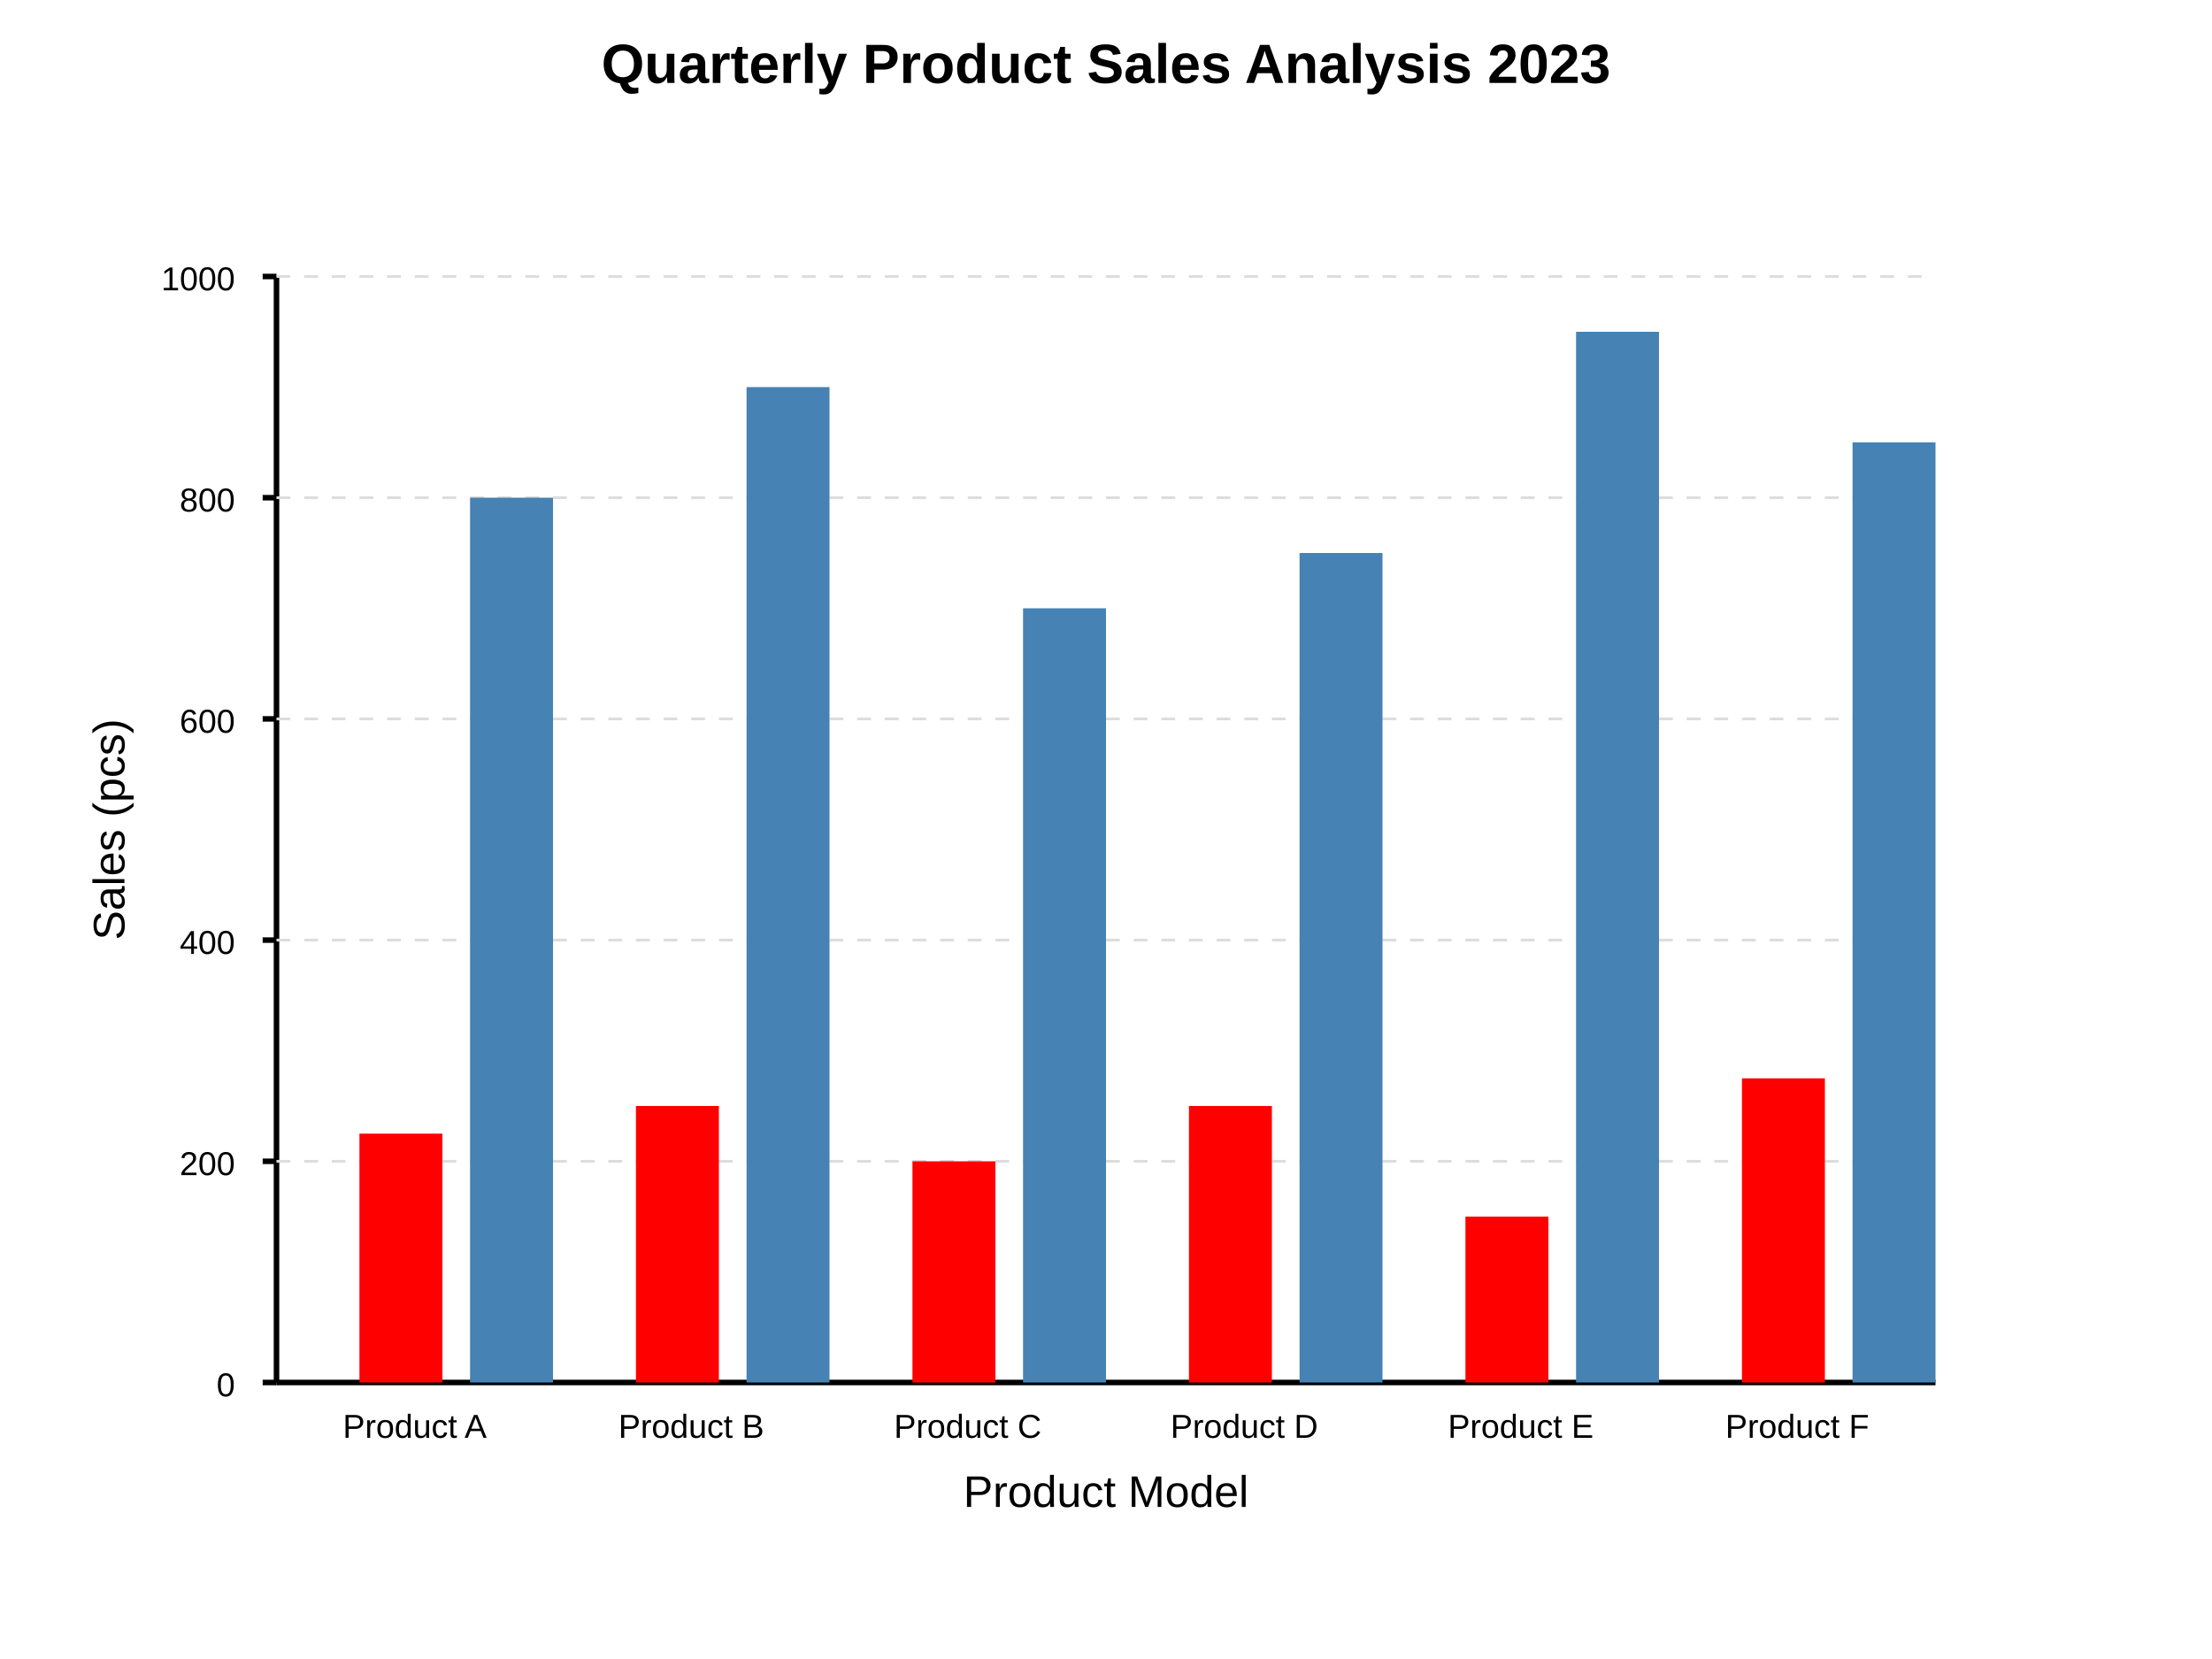
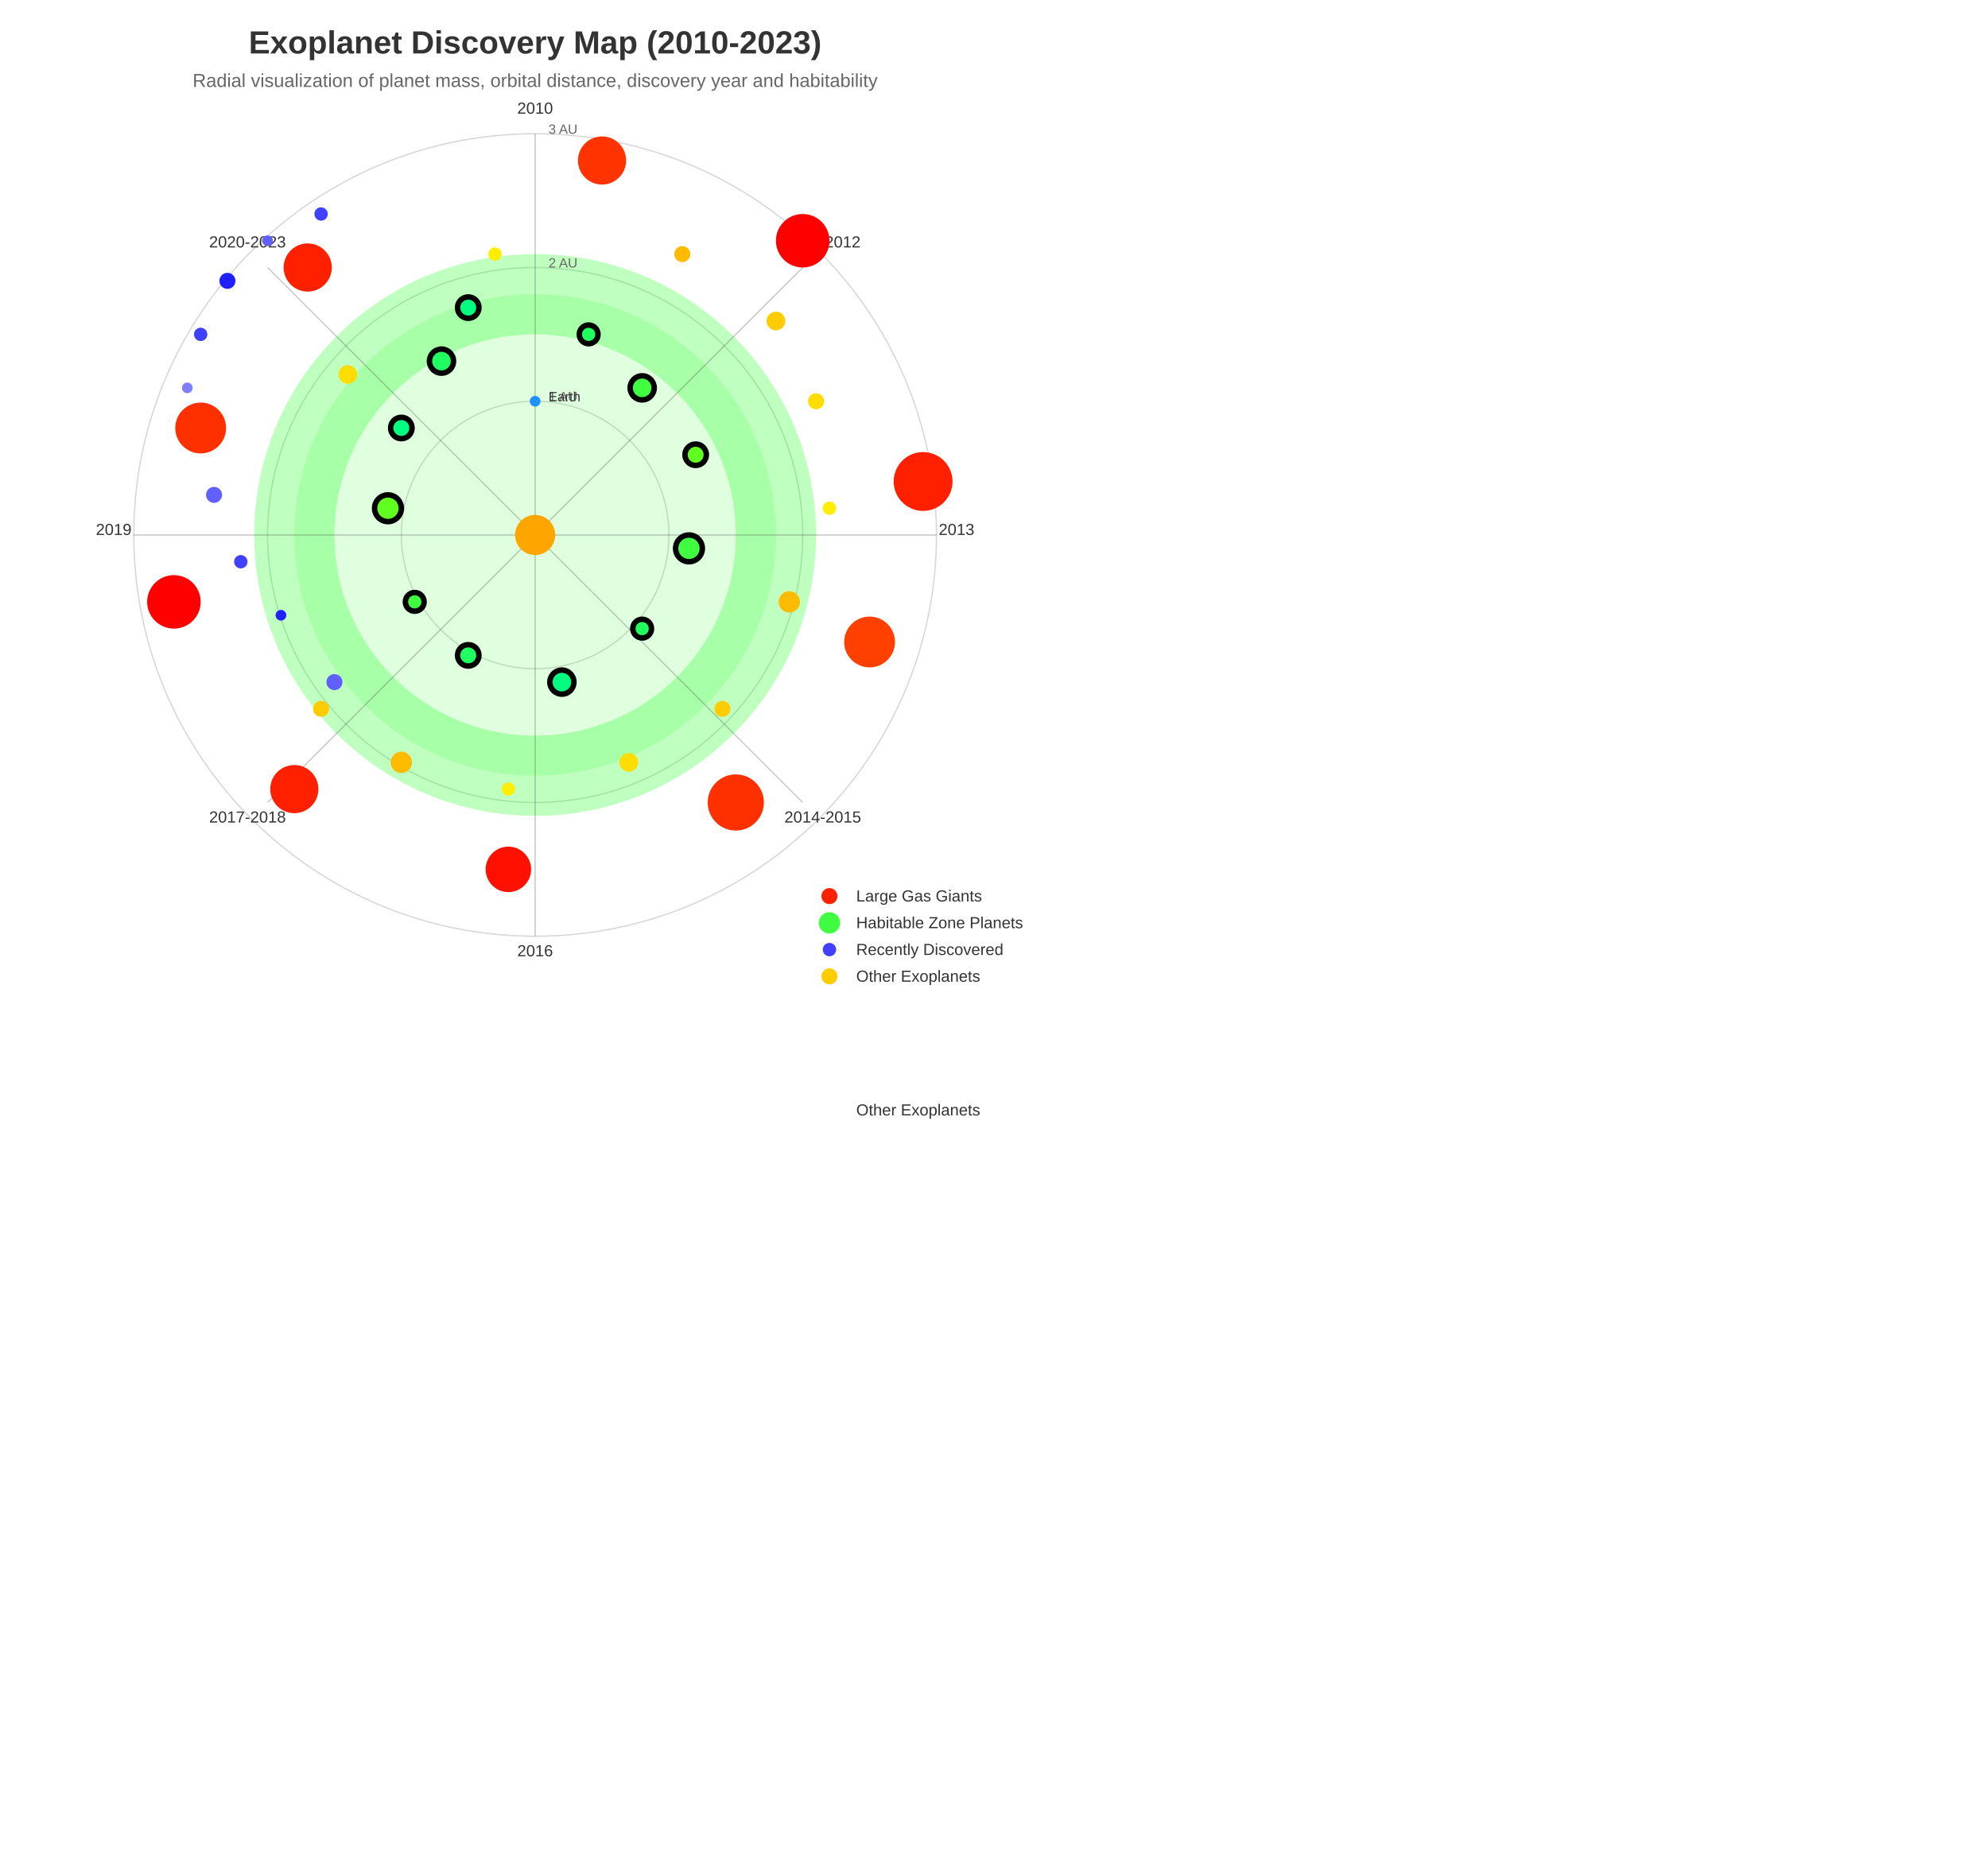
- <svg xmlns="http://www.w3.org/2000/svg" height="600" id="svg" tag_name="svg" version="1.1" width="800">
-   <text font-family="Arial" font-size="20" font-weight="bold" id="text_14" tag_name="svg/text_14" text-anchor="middle" x="400" y="30">
-     Quarterly Product Sales Analysis 2023
+ <svg xmlns="http://www.w3.org/2000/svg" height="1400" id="svg" tag_name="svg" width="1486">
+   <defs id="defs" tag_name="svg/defs">
+     <filter height="200%" id="filter" tag_name="svg/defs/filter" width="200%" x="-50%" y="-50%">
+       <fegaussianblur id="fegaussianblur" result="blur" stdDeviation="3" tag_name="svg/defs/filter/fegaussianblur" />
+       <fecomposite id="fecomposite" in="SourceGraphic" in2="blur" operator="over" tag_name="svg/defs/filter/fecomposite" />
+     </filter>
+   </defs>
+   <g id="g_1" stroke="#33333330" stroke-width="1" tag_name="svg/g_1">
+     <circle cx="400" cy="400" fill="none" id="circle_52" r="100" tag_name="svg/g_1/circle_52" />
+     <circle cx="400" cy="400" fill="none" id="circle_51" r="200" tag_name="svg/g_1/circle_51" />
+     <circle cx="400" cy="400" fill="none" id="circle_50" r="300" tag_name="svg/g_1/circle_50" />
+     <circle class="reveliobad_1  reveliogood_9" cx="400" cy="400" fill="#00ff0020" id="circle_49" r="180" stroke="#00ff0040" stroke-width="60" tag_name="svg/g_1/circle_49" />
+   </g>
+   <g id="g" stroke="#33333340" stroke-width="1" tag_name="svg/g">
+     <line id="line_7" tag_name="svg/g/line_7" x1="400" x2="400" y1="400" y2="100" />
+     <line id="line_6" tag_name="svg/g/line_6" x1="400" x2="700" y1="400" y2="400" />
+     <line id="line_5" tag_name="svg/g/line_5" x1="400" x2="400" y1="400" y2="700" />
+     <line id="line_4" tag_name="svg/g/line_4" x1="400" x2="100" y1="400" y2="400" />
+     <line id="line_3" tag_name="svg/g/line_3" x1="400" x2="600" y1="400" y2="200" />
+     <line id="line_2" tag_name="svg/g/line_2" x1="400" x2="600" y1="400" y2="600" />
+     <line id="line_1" tag_name="svg/g/line_1" x1="400" x2="200" y1="400" y2="600" />
+     <line id="line" tag_name="svg/g/line" x1="400" x2="200" y1="400" y2="200" />
+   </g>
+   <text fill="#333333" font-family="Arial" font-size="12" id="text_18" tag_name="svg/text_18" text-anchor="middle" x="400" y="85">
+     2010
  </text>
-   <line id="line_12" stroke="black" stroke-width="2" tag_name="svg/line_12" x1="100" x2="700" y1="500" y2="500" />
-   <line id="line_11" stroke="black" stroke-width="2" tag_name="svg/line_11" x1="100" x2="100" y1="500" y2="100" />
-   <line id="line_10" stroke="black" stroke-width="2" tag_name="svg/line_10" x1="95" x2="100" y1="500" y2="500" />
-   <text font-family="Arial" font-size="12" id="text_13" tag_name="svg/text_13" text-anchor="end" x="85" y="505">
-     0
+   <text fill="#333333" font-family="Arial" font-size="12" id="text_17" tag_name="svg/text_17" text-anchor="middle" x="715" y="400">
+     2013
  </text>
-   <line id="line_9" stroke="black" stroke-width="2" tag_name="svg/line_9" x1="95" x2="100" y1="420" y2="420" />
-   <text font-family="Arial" font-size="12" id="text_12" tag_name="svg/text_12" text-anchor="end" x="85" y="425">
-     200
+   <text fill="#333333" font-family="Arial" font-size="12" id="text_16" tag_name="svg/text_16" text-anchor="middle" x="400" y="715">
+     2016
  </text>
-   <line id="line_8" stroke="black" stroke-width="2" tag_name="svg/line_8" x1="95" x2="100" y1="340" y2="340" />
-   <text font-family="Arial" font-size="12" id="text_11" tag_name="svg/text_11" text-anchor="end" x="85" y="345">
-     400
+   <text fill="#333333" font-family="Arial" font-size="12" id="text_15" tag_name="svg/text_15" text-anchor="middle" x="85" y="400">
+     2019
  </text>
-   <line id="line_7" stroke="black" stroke-width="2" tag_name="svg/line_7" x1="95" x2="100" y1="260" y2="260" />
-   <text font-family="Arial" font-size="12" id="text_10" tag_name="svg/text_10" text-anchor="end" x="85" y="265">
-     600
+   <text fill="#333333" font-family="Arial" font-size="12" id="text_14" tag_name="svg/text_14" text-anchor="middle" x="615" y="185">
+     2011-2012
  </text>
-   <line id="line_6" stroke="black" stroke-width="2" tag_name="svg/line_6" x1="95" x2="100" y1="180" y2="180" />
-   <text font-family="Arial" font-size="12" id="text_9" tag_name="svg/text_9" text-anchor="end" x="85" y="185">
-     800
+   <text fill="#333333" font-family="Arial" font-size="12" id="text_13" tag_name="svg/text_13" text-anchor="middle" x="615" y="615">
+     2014-2015
  </text>
-   <line id="line_5" stroke="black" stroke-width="2" tag_name="svg/line_5" x1="95" x2="100" y1="100" y2="100" />
-   <text font-family="Arial" font-size="12" id="text_8" tag_name="svg/text_8" text-anchor="end" x="85" y="105">
-     1000
+   <text fill="#333333" font-family="Arial" font-size="12" id="text_12" tag_name="svg/text_12" text-anchor="middle" x="185" y="615">
+     2017-2018
  </text>
-   <g id="g" stroke="#dddddd" stroke-dasharray="5,5" tag_name="svg/g">
-     <line id="line_4" tag_name="svg/g/line_4" x1="100" x2="700" y1="420" y2="420" />
-     <line id="line_3" tag_name="svg/g/line_3" x1="100" x2="700" y1="340" y2="340" />
-     <line id="line_2" tag_name="svg/g/line_2" x1="100" x2="700" y1="260" y2="260" />
-     <line id="line_1" tag_name="svg/g/line_1" x1="100" x2="700" y1="180" y2="180" />
-     <line id="line" tag_name="svg/g/line" x1="100" x2="700" y1="100" y2="100" />
-   </g>
-   <text font-family="Arial" font-size="16" id="text_7" tag_name="svg/text_7" text-anchor="middle" x="400" y="545">
-     Product Model
+   <text fill="#333333" font-family="Arial" font-size="12" id="text_11" tag_name="svg/text_11" text-anchor="middle" x="185" y="185">
+     2020-2023
  </text>
-   <text font-family="Arial" font-size="16" id="text_6" tag_name="svg/text_6" text-anchor="middle" transform="rotate(-90, 45, 300)" x="45" y="300">
-     Sales (pcs)
+   <text fill="#666666" font-family="Arial" font-size="10" id="text_10" tag_name="svg/text_10" text-anchor="start" x="410" y="300">
+     1 AU
  </text>
-   <rect class="reveliogood_2 reveliobad_1" fill="red" height="90" id="rect_11" stroke-width="2" tag_name="svg/rect_11" width="30" x="130" y="410" />
-   <rect class="reveliogood_2" fill="red" height="100" id="rect_10" stroke-width="2" tag_name="svg/rect_10" width="30" x="230" y="400" />
-   <rect class="reveliogood_2" fill="red" height="80" id="rect_9" stroke-width="2" tag_name="svg/rect_9" width="30" x="330" y="420" />
-   <rect class="reveliogood_2" fill="red" height="100" id="rect_8" stroke-width="2" tag_name="svg/rect_8" width="30" x="430" y="400" />
-   <rect class="reveliogood_2" fill="red" height="60" id="rect_7" stroke-width="2" tag_name="svg/rect_7" width="30" x="530" y="440" />
-   <rect class="reveliogood_2" fill="red" height="110" id="rect_6" stroke-width="2" tag_name="svg/rect_6" width="30" x="630" y="390" />
-   <rect class="reveliogood " fill="steelblue" height="320" id="rect_5" stroke-width="2" tag_name="svg/rect_5" width="30" x="170" y="180" />
-   <rect class="reveliogood " fill="steelblue" height="360" id="rect_4" stroke-width="2" tag_name="svg/rect_4" width="30" x="270" y="140" />
-   <rect class="reveliogood " fill="steelblue" height="280" id="rect_3" stroke-width="2" tag_name="svg/rect_3" width="30" x="370" y="220" />
-   <rect class="reveliogood " fill="steelblue" height="300" id="rect_2" stroke-width="2" tag_name="svg/rect_2" width="30" x="470" y="200" />
-   <rect class="reveliogood " fill="steelblue" height="380" id="rect_1" stroke-width="2" tag_name="svg/rect_1" width="30" x="570" y="120" />
-   <rect class="reveliogood" fill="steelblue" height="340" id="rect" stroke-width="2" tag_name="svg/rect" width="30" x="670" y="160" />
-   <text font-family="Arial" font-size="12" id="text_5" tag_name="svg/text_5" text-anchor="middle" x="150" y="520">
-     Product A
+   <text fill="#666666" font-family="Arial" font-size="10" id="text_9" tag_name="svg/text_9" text-anchor="start" x="410" y="200">
+     2 AU
  </text>
-   <text font-family="Arial" font-size="12" id="text_4" tag_name="svg/text_4" text-anchor="middle" x="250" y="520">
-     Product B
+   <text fill="#666666" font-family="Arial" font-size="10" id="text_8" tag_name="svg/text_8" text-anchor="start" x="410" y="100">
+     3 AU
  </text>
-   <text font-family="Arial" font-size="12" id="text_3" tag_name="svg/text_3" text-anchor="middle" x="350" y="520">
-     Product C
+   <circle cx="400" cy="400" fill="orange" id="circle_48" r="15" tag_name="svg/circle_48">
+     <animate attributeName="r" dur="4s" id="animate" repeatCount="indefinite" tag_name="svg/circle_48/animate" values="15;17;15" />
+   </circle>
+   <circle cx="400" cy="300" fill="#1E90FF" id="circle_47" r="4" stroke-width="1" tag_name="svg/circle_47" />
+   <text fill="#333333" font-family="Arial" font-size="10" id="text_7" tag_name="svg/text_7" x="410" y="300">
+     Earth
  </text>
-   <text font-family="Arial" font-size="12" id="text_2" tag_name="svg/text_2" text-anchor="middle" x="450" y="520">
-     Product D
+   <circle class="reveliogood reveliobad_1  reveliobad_2" cx="450" cy="120" fill="#ff3300" id="circle_46" r="18" tag_name="svg/circle_46" />
+   <circle class="reveliogood  reveliobad_2" cx="600" cy="180" fill="#ff0000" id="circle_45" r="20" tag_name="svg/circle_45" />
+   <circle class="reveliogood " cx="690" cy="360" fill="#ff2000" id="circle_44" r="22" tag_name="svg/circle_44" />
+   <circle class="reveliogood reveliobad_1 " cx="650" cy="480" fill="#ff4000" id="circle_43" r="19" tag_name="svg/circle_43" />
+   <circle class="reveliogood " cx="550" cy="600" fill="#ff3000" id="circle_42" r="21" tag_name="svg/circle_42" />
+   <circle class="reveliogood " cx="380" cy="650" fill="#ff1000" id="circle_41" r="17" tag_name="svg/circle_41" />
+   <circle class="reveliogood reveliobad_1  reveliobad_2" cx="220" cy="590" fill="#ff2000" id="circle_40" r="18" tag_name="svg/circle_40" />
+   <circle class="reveliogood reveliobad_1 " cx="130" cy="450" fill="#ff0000" id="circle_39" r="20" tag_name="svg/circle_39" />
+   <circle class="reveliogood reveliobad_1 " cx="150" cy="320" fill="#ff3000" id="circle_38" r="19" tag_name="svg/circle_38" />
+   <circle class="reveliogood reveliobad_1" cx="230" cy="200" fill="#ff2000" id="circle_37" r="18" tag_name="svg/circle_37" />
+   <circle class="reveliogood_2 reveliogood_6 reveliogood_9 reveliogood_10" cx="350" cy="230" fill="#00ff80" id="circle_36" r="8" stroke="rgb(0,0,0)" stroke-width="4.1" tag_name="svg/circle_36" />
+   <circle class="reveliogood_2 reveliogood_6 reveliogood_9 reveliogood_10" cx="440" cy="250" fill="#20ff60" id="circle_35" r="7" stroke="rgb(0,0,0)" stroke-width="4.1" tag_name="svg/circle_35" />
+   <circle class="reveliogood_2 reveliogood_6 reveliogood_9 reveliogood_10" cx="480" cy="290" fill="#40ff40" id="circle_34" r="9" stroke="rgb(0,0,0)" stroke-width="4.1" tag_name="svg/circle_34" />
+   <circle class="reveliogood_2 reveliogood_6 reveliogood_9 reveliogood_10" cx="520" cy="340" fill="#60ff20" id="circle_33" r="8" stroke="rgb(0,0,0)" stroke-width="4.1" tag_name="svg/circle_33" />
+   <circle class="reveliogood_2 reveliogood_6 reveliogood_9 reveliogood_10" cx="515" cy="410" fill="#40ff40" id="circle_32" r="10" stroke="rgb(0,0,0)" stroke-width="4.1" tag_name="svg/circle_32" />
+   <circle class="reveliogood_2 reveliogood_6 reveliogood_9 reveliogood_10" cx="480" cy="470" fill="#20ff60" id="circle_31" r="7" stroke="rgb(0,0,0)" stroke-width="4.1" tag_name="svg/circle_31" />
+   <circle class="reveliogood_2 reveliogood_6 reveliogood_9 reveliogood_10" cx="420" cy="510" fill="#00ff80" id="circle_30" r="9" stroke="rgb(0,0,0)" stroke-width="4.1" tag_name="svg/circle_30" />
+   <circle class="reveliogood_2 reveliogood_6 reveliogood_9 reveliogood_10" cx="350" cy="490" fill="#20ff60" id="circle_29" r="8" stroke="rgb(0,0,0)" stroke-width="4.1" tag_name="svg/circle_29" />
+   <circle class="reveliogood_2 reveliogood_6 reveliogood_9 reveliogood_10" cx="310" cy="450" fill="#40ff40" id="circle_28" r="7" stroke="rgb(0,0,0)" stroke-width="4.1" tag_name="svg/circle_28" />
+   <circle class="reveliogood_2 reveliogood_6 reveliogood_9 reveliogood_10" cx="290" cy="380" fill="#60ff20" id="circle_27" r="10" stroke="rgb(0,0,0)" stroke-width="4.1" tag_name="svg/circle_27" />
+   <circle class="reveliogood_2 reveliogood_6 reveliogood_9 reveliogood_10" cx="300" cy="320" fill="#00ff80" id="circle_26" r="8" stroke="rgb(0,0,0)" stroke-width="4.1" tag_name="svg/circle_26" />
+   <circle class="reveliogood_2 reveliogood_6 reveliogood_9 reveliogood_10" cx="330" cy="270" fill="#20ff60" id="circle_25" r="9" stroke="rgb(0,0,0)" stroke-width="4.1" tag_name="svg/circle_25" />
+   <circle class="reveliogood_7" cx="240" cy="160" fill="#4040ff" id="circle_24" r="5" tag_name="svg/circle_24" />
+   <circle class="reveliogood_7" cx="200" cy="180" fill="#6060ff" id="circle_23" r="4" tag_name="svg/circle_23" />
+   <circle class="reveliogood_7" cx="170" cy="210" fill="#2020ff" id="circle_22" r="6" tag_name="svg/circle_22" />
+   <circle class="reveliogood_7 reveliobad_1" cx="150" cy="250" fill="#4040ff" id="circle_21" r="5" tag_name="svg/circle_21" />
+   <circle class="reveliogood_7 reveliobad_1" cx="140" cy="290" fill="#8080ff" id="circle_20" r="4" tag_name="svg/circle_20" />
+   <circle class="reveliogood_8 reveliobad_1" cx="160" cy="370" fill="#6060ff" id="circle_19" r="6" tag_name="svg/circle_19" />
+   <circle class="reveliogood_8" cx="180" cy="420" fill="#4040ff" id="circle_18" r="5" tag_name="svg/circle_18" />
+   <circle class="reveliogood_8" cx="210" cy="460" fill="#2020ff" id="circle_17" r="4" tag_name="svg/circle_17" />
+   <circle class="reveliogood_8" cx="250" cy="510" fill="#6060ff" id="circle_16" r="6" tag_name="svg/circle_16" />
+   <circle class="reveliogood_5" cx="580" cy="240" fill="#ffcc00" id="circle_15" r="7" tag_name="svg/circle_15" />
+   <circle class="reveliogood_5" cx="610" cy="300" fill="#ffdd00" id="circle_14" r="6" tag_name="svg/circle_14" />
+   <circle class="reveliogood_5" cx="620" cy="380" fill="#ffee00" id="circle_13" r="5" tag_name="svg/circle_13" />
+   <circle class="reveliogood_5" cx="590" cy="450" fill="#ffbb00" id="circle_12" r="8" tag_name="svg/circle_12" />
+   <circle class="reveliogood_5" cx="540" cy="530" fill="#ffcc00" id="circle_11" r="6" tag_name="svg/circle_11" />
+   <circle class="reveliogood_5" cx="470" cy="570" fill="#ffdd00" id="circle_10" r="7" tag_name="svg/circle_10" />
+   <circle class="reveliogood_5" cx="380" cy="590" fill="#ffee00" id="circle_9" r="5" tag_name="svg/circle_9" />
+   <circle class="reveliogood_5" cx="300" cy="570" fill="#ffbb00" id="circle_8" r="8" tag_name="svg/circle_8" />
+   <circle class="reveliogood_5" cx="240" cy="530" fill="#ffcc00" id="circle_7" r="6" tag_name="svg/circle_7" />
+   <circle class="reveliogood_5" cx="260" cy="280" fill="#ffdd00" id="circle_6" r="7" tag_name="svg/circle_6" />
+   <circle class="reveliogood_5" cx="370" cy="190" fill="#ffee00" id="circle_5" r="5" tag_name="svg/circle_5" />
+   <circle class="reveliogood_5" cx="510" cy="190" fill="#ffbb00" id="circle_4" r="6" tag_name="svg/circle_4" />
+   <circle class="reveliobad_2" cx="620" cy="670" fill="#ff2000" id="circle_3" r="6" tag_name="svg/circle_3" />
+   <text fill="#333333" font-family="Arial" font-size="12" id="text_6" tag_name="svg/text_6" x="640" y="674">
+     Large Gas Giants
  </text>
-   <text font-family="Arial" font-size="12" id="text_1" tag_name="svg/text_1" text-anchor="middle" x="550" y="520">
-     Product E
+   <circle cx="620" cy="690" fill="#40ff40" id="circle_2" r="8" tag_name="svg/circle_2" />
+   <text fill="#333333" font-family="Arial" font-size="12" id="text_5" tag_name="svg/text_5" x="640" y="694">
+     Habitable Zone Planets
  </text>
-   <text font-family="Arial" font-size="12" id="text" tag_name="svg/text" text-anchor="middle" x="650" y="520">
-     Product F
+   <circle cx="620" cy="710" fill="#4040ff" id="circle_1" r="5" tag_name="svg/circle_1" />
+   <text fill="#333333" font-family="Arial" font-size="12" id="text_4" tag_name="svg/text_4" x="640" y="714">
+     Recently Discovered
+   </text>
+   <circle cx="620" cy="730" fill="#ffcc00" id="circle" r="6" tag_name="svg/circle" />
+   <text fill="#333333" font-family="Arial" font-size="12" id="text_3" tag_name="svg/text_3" x="640" y="734">
+     Other Exoplanets
+   </text>
+   <text fill="#333333" font-family="Arial" font-size="12" id="text_2" tag_name="svg/text_2" x="640" y="834">
+     Other Exoplanets
+   </text>
+   <text fill="#333333" font-family="Arial" font-size="24" font-weight="bold" id="text_1" tag_name="svg/text_1" text-anchor="middle" x="400" y="40">
+     Exoplanet Discovery Map (2010-2023)
+   </text>
+   <text fill="#666666" font-family="Arial" font-size="14" id="text" tag_name="svg/text" text-anchor="middle" x="400" y="65">
+     Radial visualization of planet mass, orbital distance, discovery year and habitability
  </text>
</svg>
